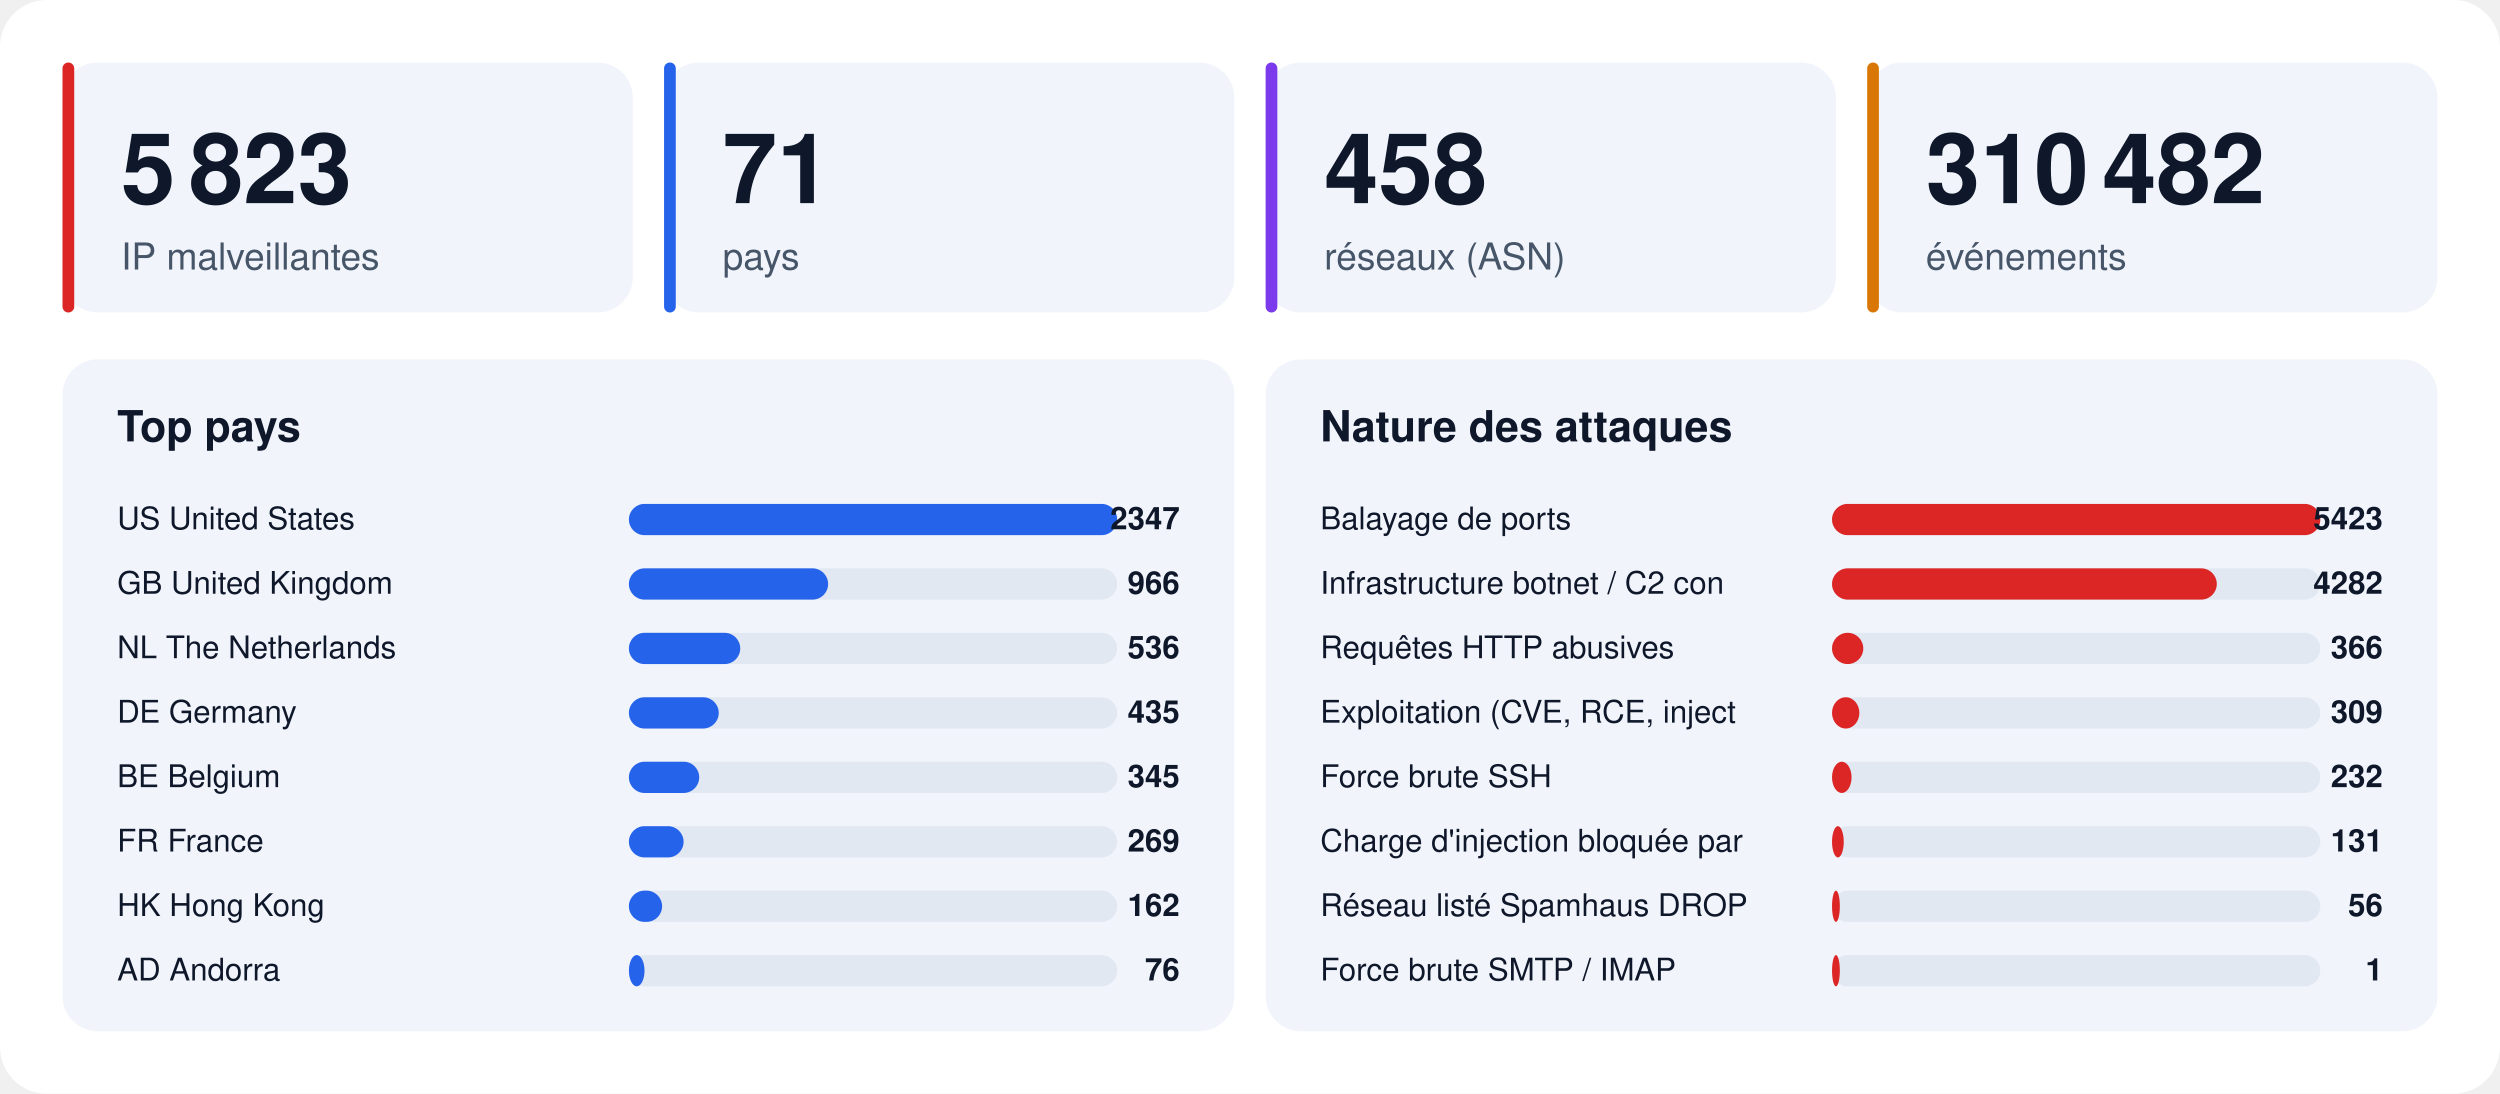
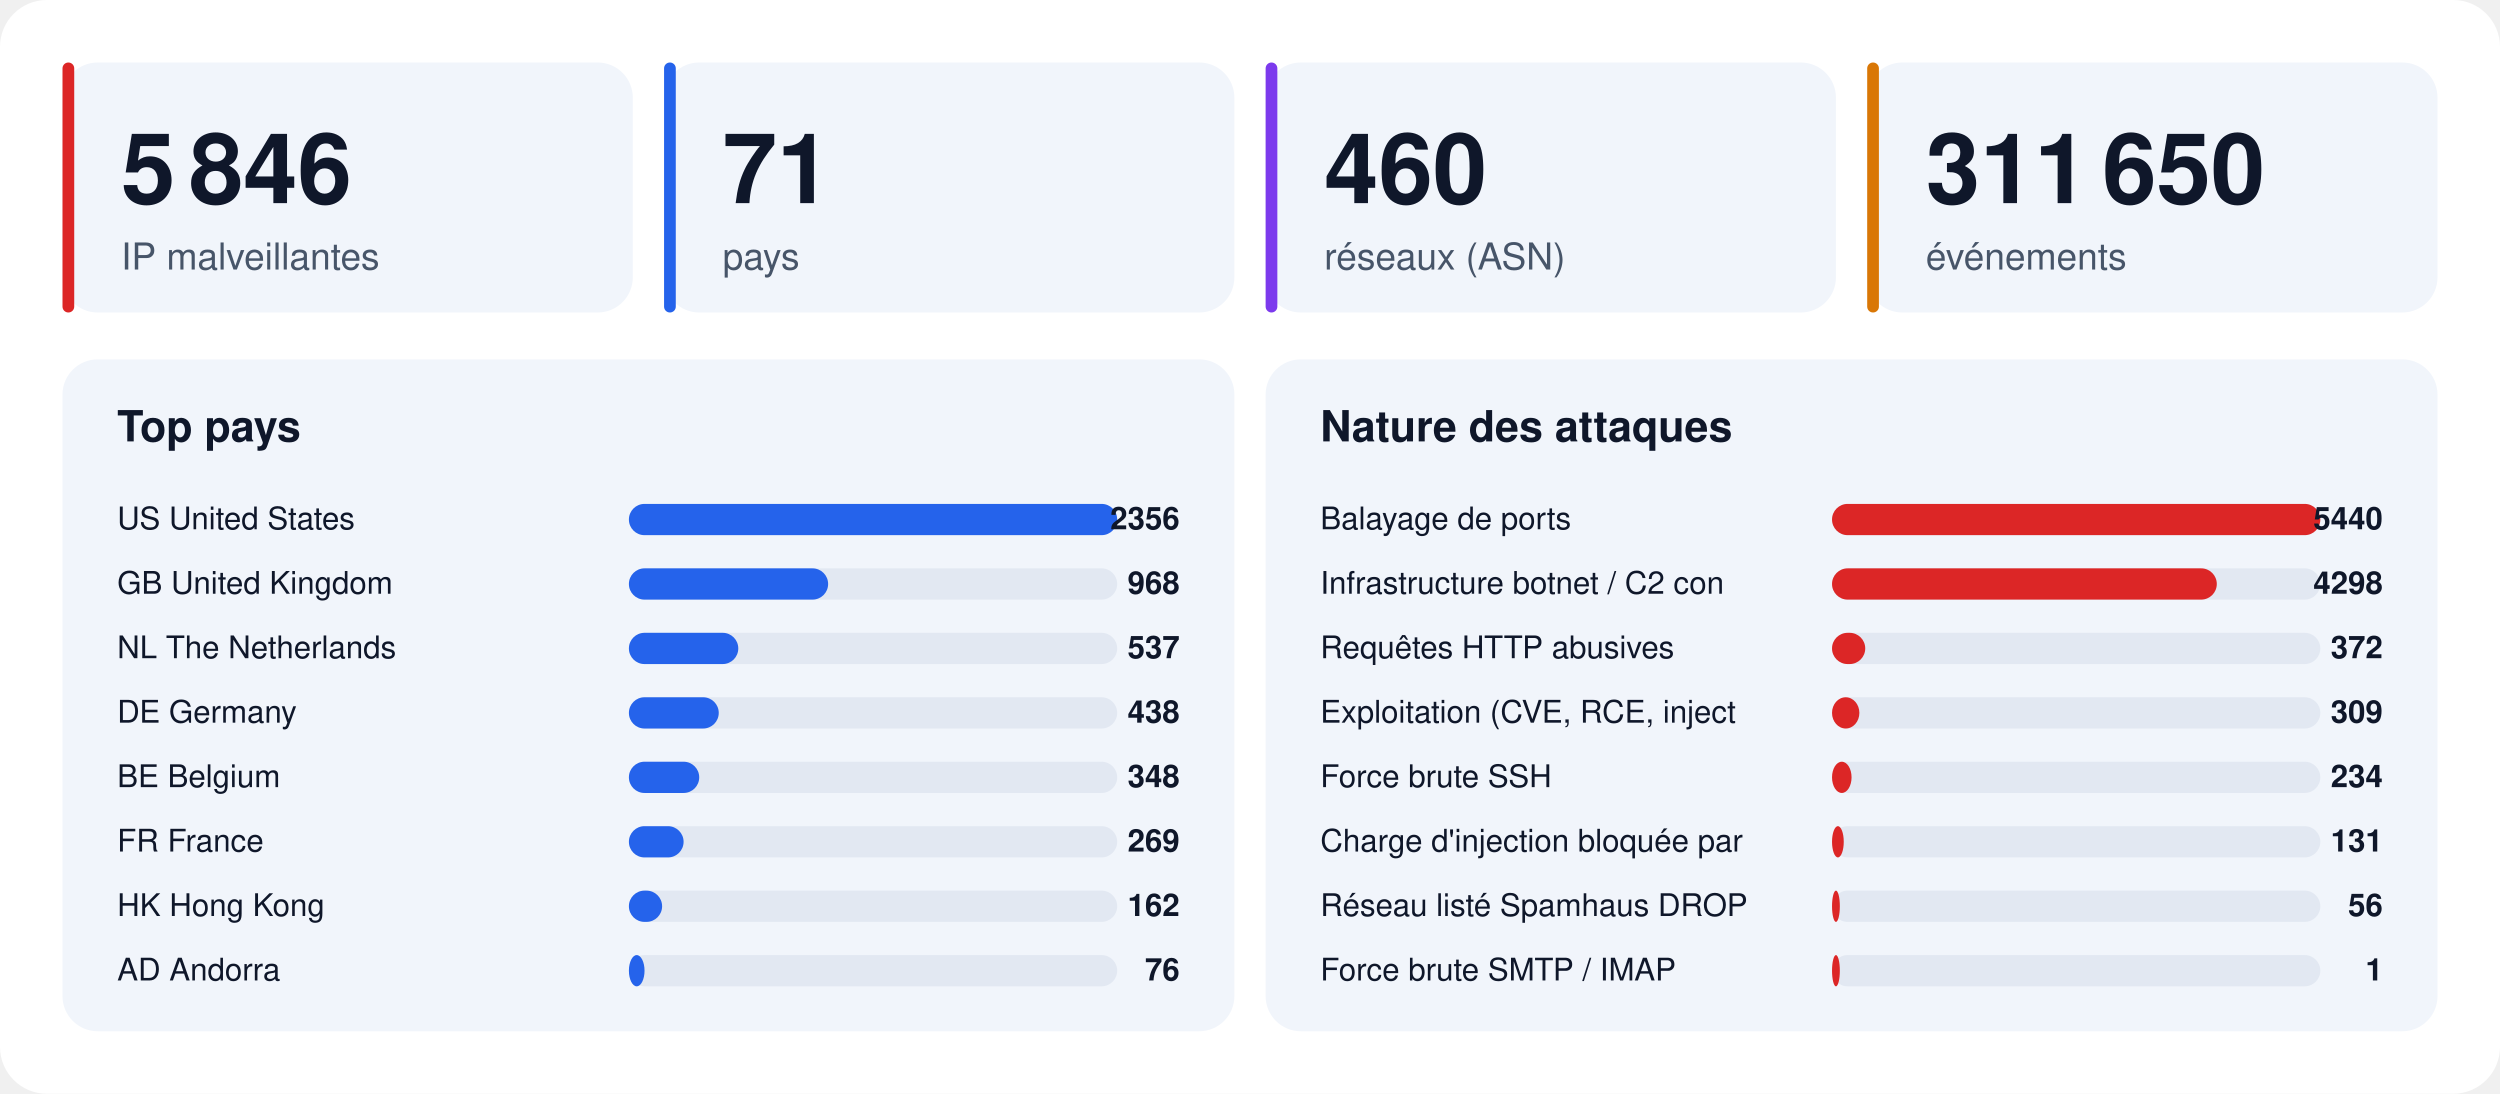
<svg xmlns="http://www.w3.org/2000/svg" width="1280" height="560" viewBox="0 0 1280 560" font-family="-apple-system,BlinkMacSystemFont,'Segoe UI',Helvetica,Arial,sans-serif">
  <rect width="1280" height="560" rx="24" fill="#ffffff" />
  <rect x="32" y="32" width="292" height="128" rx="18" fill="#f1f5fb" />
  <rect x="32" y="32" width="6" height="128" rx="3" fill="#dc2626" />
-   <text x="62" y="104" font-size="50" font-weight="800" fill="#0f172a">5 823</text>
+   <text x="62" y="104" font-size="50" font-weight="800" fill="#0f172a">5 846</text>
  <text x="62" y="138" font-size="19" fill="#475569">IP malveillantes</text>
  <rect x="340" y="32" width="292" height="128" rx="18" fill="#f1f5fb" />
  <rect x="340" y="32" width="6" height="128" rx="3" fill="#2563eb" />
  <text x="370" y="104" font-size="50" font-weight="800" fill="#0f172a">71</text>
  <text x="370" y="138" font-size="19" fill="#475569">pays</text>
  <rect x="648" y="32" width="292" height="128" rx="18" fill="#f1f5fb" />
  <rect x="648" y="32" width="6" height="128" rx="3" fill="#7c3aed" />
-   <text x="678" y="104" font-size="50" font-weight="800" fill="#0f172a">458</text>
+   <text x="678" y="104" font-size="50" font-weight="800" fill="#0f172a">460</text>
  <text x="678" y="138" font-size="19" fill="#475569">réseaux (ASN)</text>
  <rect x="956" y="32" width="292" height="128" rx="18" fill="#f1f5fb" />
  <rect x="956" y="32" width="6" height="128" rx="3" fill="#d97706" />
-   <text x="986" y="104" font-size="50" font-weight="800" fill="#0f172a">310 482</text>
+   <text x="986" y="104" font-size="50" font-weight="800" fill="#0f172a">311 650</text>
  <text x="986" y="138" font-size="19" fill="#475569">événements</text>
  <rect x="32" y="184" width="600" height="344" rx="18" fill="#f1f5fb" />
  <text x="60" y="226" font-size="22" font-weight="700" fill="#0f172a">Top pays</text>
  <text x="60" y="271" font-size="16" fill="#0f172a">US  United States</text>
  <rect x="322" y="258" width="250" height="16" rx="8" fill="#e2e8f2" />
  <rect x="322" y="258" width="250" height="16" rx="8" fill="#2563eb" />
-   <text x="604" y="271" font-size="16" font-weight="700" text-anchor="end" fill="#0f172a">2347</text>
+   <text x="604" y="271" font-size="16" font-weight="700" text-anchor="end" fill="#0f172a">2356</text>
  <text x="60" y="304" font-size="16" fill="#0f172a">GB  United Kingdom</text>
  <rect x="322" y="291" width="250" height="16" rx="8" fill="#e2e8f2" />
  <rect x="322" y="291" width="102" height="16" rx="8" fill="#2563eb" />
-   <text x="604" y="304" font-size="16" font-weight="700" text-anchor="end" fill="#0f172a">966</text>
+   <text x="604" y="304" font-size="16" font-weight="700" text-anchor="end" fill="#0f172a">968</text>
  <text x="60" y="337" font-size="16" fill="#0f172a">NL  The Netherlands</text>
  <rect x="322" y="324" width="250" height="16" rx="8" fill="#e2e8f2" />
-   <rect x="322" y="324" width="57" height="16" rx="8" fill="#2563eb" />
-   <text x="604" y="337" font-size="16" font-weight="700" text-anchor="end" fill="#0f172a">536</text>
+   <rect x="322" y="324" width="56" height="16" rx="8" fill="#2563eb" />
+   <text x="604" y="337" font-size="16" font-weight="700" text-anchor="end" fill="#0f172a">537</text>
  <text x="60" y="370" font-size="16" fill="#0f172a">DE  Germany</text>
  <rect x="322" y="357" width="250" height="16" rx="8" fill="#e2e8f2" />
  <rect x="322" y="357" width="46" height="16" rx="8" fill="#2563eb" />
-   <text x="604" y="370" font-size="16" font-weight="700" text-anchor="end" fill="#0f172a">435</text>
+   <text x="604" y="370" font-size="16" font-weight="700" text-anchor="end" fill="#0f172a">438</text>
  <text x="60" y="403" font-size="16" fill="#0f172a">BE  Belgium</text>
  <rect x="322" y="390" width="250" height="16" rx="8" fill="#e2e8f2" />
  <rect x="322" y="390" width="36" height="16" rx="8" fill="#2563eb" />
-   <text x="604" y="403" font-size="16" font-weight="700" text-anchor="end" fill="#0f172a">345</text>
+   <text x="604" y="403" font-size="16" font-weight="700" text-anchor="end" fill="#0f172a">348</text>
  <text x="60" y="436" font-size="16" fill="#0f172a">FR  France</text>
  <rect x="322" y="423" width="250" height="16" rx="8" fill="#e2e8f2" />
  <rect x="322" y="423" width="28" height="16" rx="8" fill="#2563eb" />
  <text x="604" y="436" font-size="16" font-weight="700" text-anchor="end" fill="#0f172a">269</text>
  <text x="60" y="469" font-size="16" fill="#0f172a">HK  Hong Kong</text>
  <rect x="322" y="456" width="250" height="16" rx="8" fill="#e2e8f2" />
  <rect x="322" y="456" width="17" height="16" rx="8" fill="#2563eb" />
  <text x="604" y="469" font-size="16" font-weight="700" text-anchor="end" fill="#0f172a">162</text>
  <text x="60" y="502" font-size="16" fill="#0f172a">AD  Andorra</text>
  <rect x="322" y="489" width="250" height="16" rx="8" fill="#e2e8f2" />
  <rect x="322" y="489" width="8" height="16" rx="8" fill="#2563eb" />
  <text x="604" y="502" font-size="16" font-weight="700" text-anchor="end" fill="#0f172a">76</text>
  <rect x="648" y="184" width="600" height="344" rx="18" fill="#f1f5fb" />
  <text x="676" y="226" font-size="22" font-weight="700" fill="#0f172a">Nature des attaques</text>
  <text x="676" y="271" font-size="16" fill="#0f172a">Balayage de ports</text>
  <rect x="938" y="258" width="250" height="16" rx="8" fill="#e2e8f2" />
  <rect x="938" y="258" width="250" height="16" rx="8" fill="#dc2626" />
-   <text x="1220" y="271" font-size="16" font-weight="700" text-anchor="end" fill="#0f172a">5423</text>
+   <text x="1220" y="271" font-size="16" font-weight="700" text-anchor="end" fill="#0f172a">5440</text>
  <text x="676" y="304" font-size="16" fill="#0f172a">Infrastructure botnet / C2 con</text>
  <rect x="938" y="291" width="250" height="16" rx="8" fill="#e2e8f2" />
  <rect x="938" y="291" width="197" height="16" rx="8" fill="#dc2626" />
-   <text x="1220" y="304" font-size="16" font-weight="700" text-anchor="end" fill="#0f172a">4282</text>
+   <text x="1220" y="304" font-size="16" font-weight="700" text-anchor="end" fill="#0f172a">4298</text>
  <text x="676" y="337" font-size="16" fill="#0f172a">Requêtes HTTP abusives</text>
  <rect x="938" y="324" width="250" height="16" rx="8" fill="#e2e8f2" />
-   <rect x="938" y="324" width="16" height="16" rx="8" fill="#dc2626" />
-   <text x="1220" y="337" font-size="16" font-weight="700" text-anchor="end" fill="#0f172a">366</text>
+   <rect x="938" y="324" width="17" height="16" rx="8" fill="#dc2626" />
+   <text x="1220" y="337" font-size="16" font-weight="700" text-anchor="end" fill="#0f172a">372</text>
  <text x="676" y="370" font-size="16" fill="#0f172a">Exploitation (CVE, RCE, inject</text>
  <rect x="938" y="357" width="250" height="16" rx="8" fill="#e2e8f2" />
  <rect x="938" y="357" width="14" height="16" rx="8" fill="#dc2626" />
  <text x="1220" y="370" font-size="16" font-weight="700" text-anchor="end" fill="#0f172a">309</text>
  <text x="676" y="403" font-size="16" fill="#0f172a">Force brute SSH</text>
  <rect x="938" y="390" width="250" height="16" rx="8" fill="#e2e8f2" />
  <rect x="938" y="390" width="10" height="16" rx="8" fill="#dc2626" />
-   <text x="1220" y="403" font-size="16" font-weight="700" text-anchor="end" fill="#0f172a">232</text>
+   <text x="1220" y="403" font-size="16" font-weight="700" text-anchor="end" fill="#0f172a">234</text>
  <text x="676" y="436" font-size="16" fill="#0f172a">Charge d'injection bloquée par</text>
  <rect x="938" y="423" width="250" height="16" rx="8" fill="#e2e8f2" />
  <rect x="938" y="423" width="6" height="16" rx="8" fill="#dc2626" />
  <text x="1220" y="436" font-size="16" font-weight="700" text-anchor="end" fill="#0f172a">131</text>
  <text x="676" y="469" font-size="16" fill="#0f172a">Réseau listé Spamhaus DROP</text>
  <rect x="938" y="456" width="250" height="16" rx="8" fill="#e2e8f2" />
  <rect x="938" y="456" width="4" height="16" rx="8" fill="#dc2626" />
  <text x="1220" y="469" font-size="16" font-weight="700" text-anchor="end" fill="#0f172a">56</text>
  <text x="676" y="502" font-size="16" fill="#0f172a">Force brute SMTP / IMAP</text>
  <rect x="938" y="489" width="250" height="16" rx="8" fill="#e2e8f2" />
  <rect x="938" y="489" width="4" height="16" rx="8" fill="#dc2626" />
  <text x="1220" y="502" font-size="16" font-weight="700" text-anchor="end" fill="#0f172a">1</text>
</svg>
